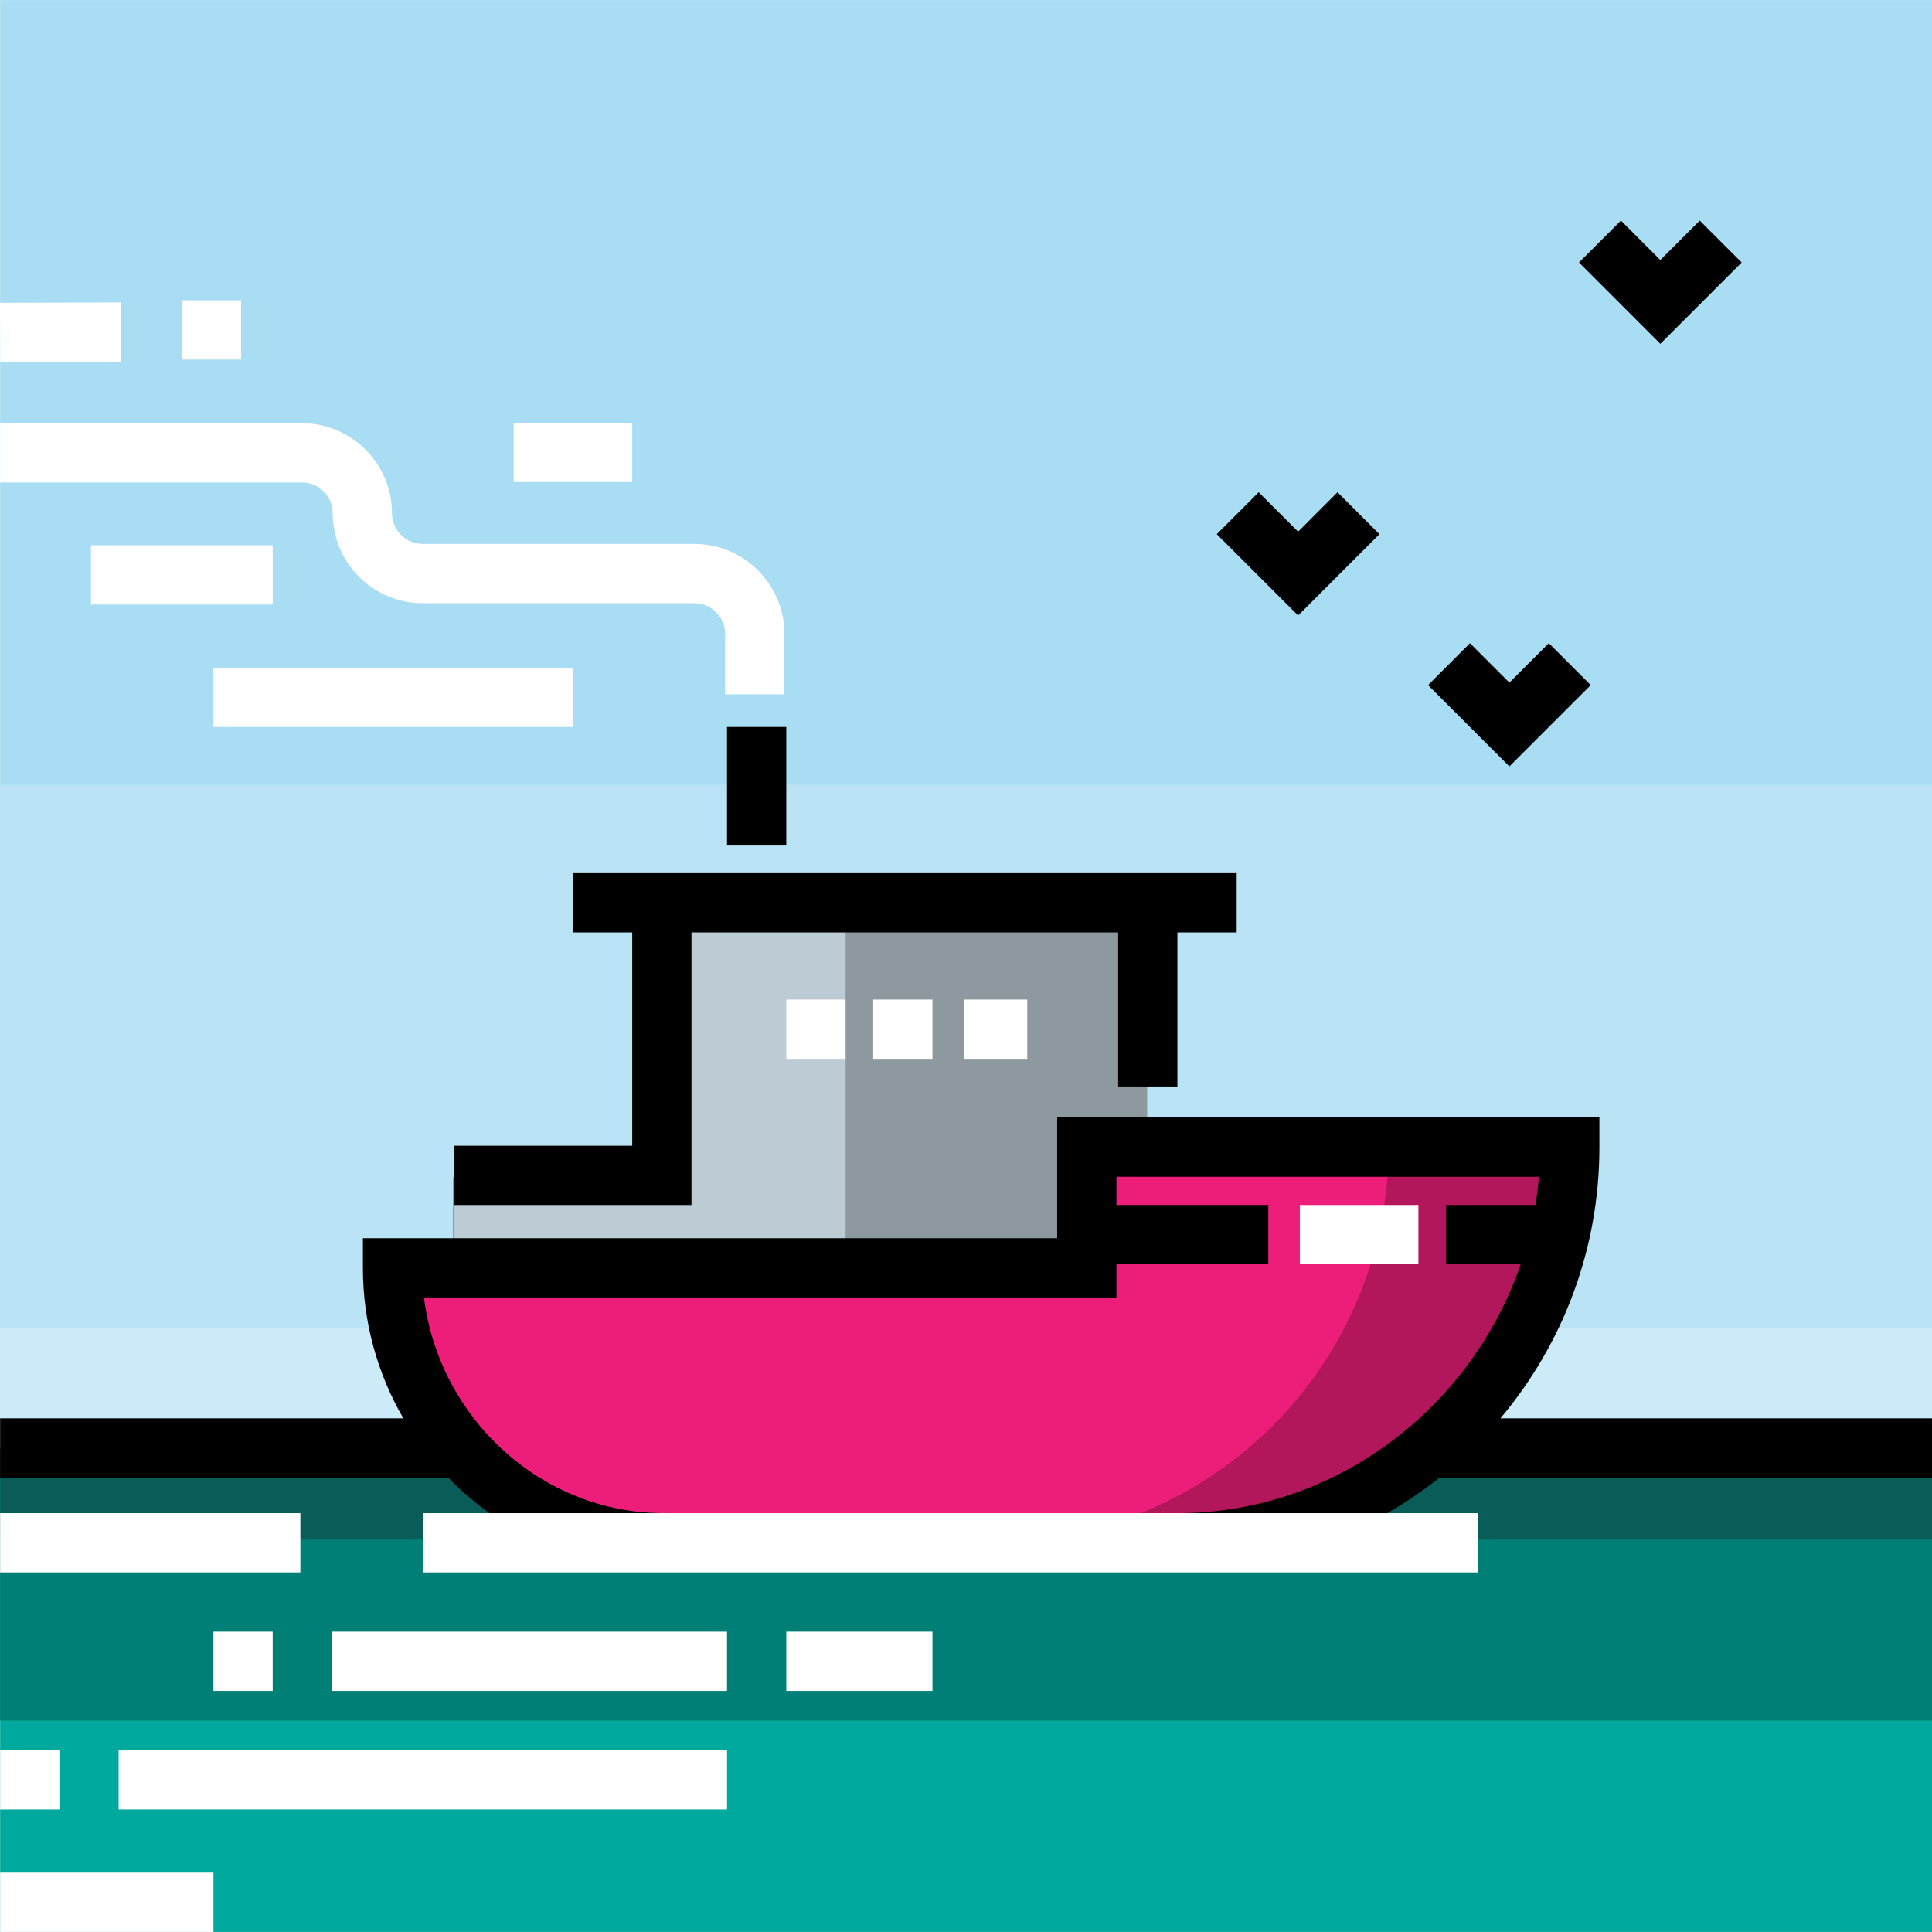
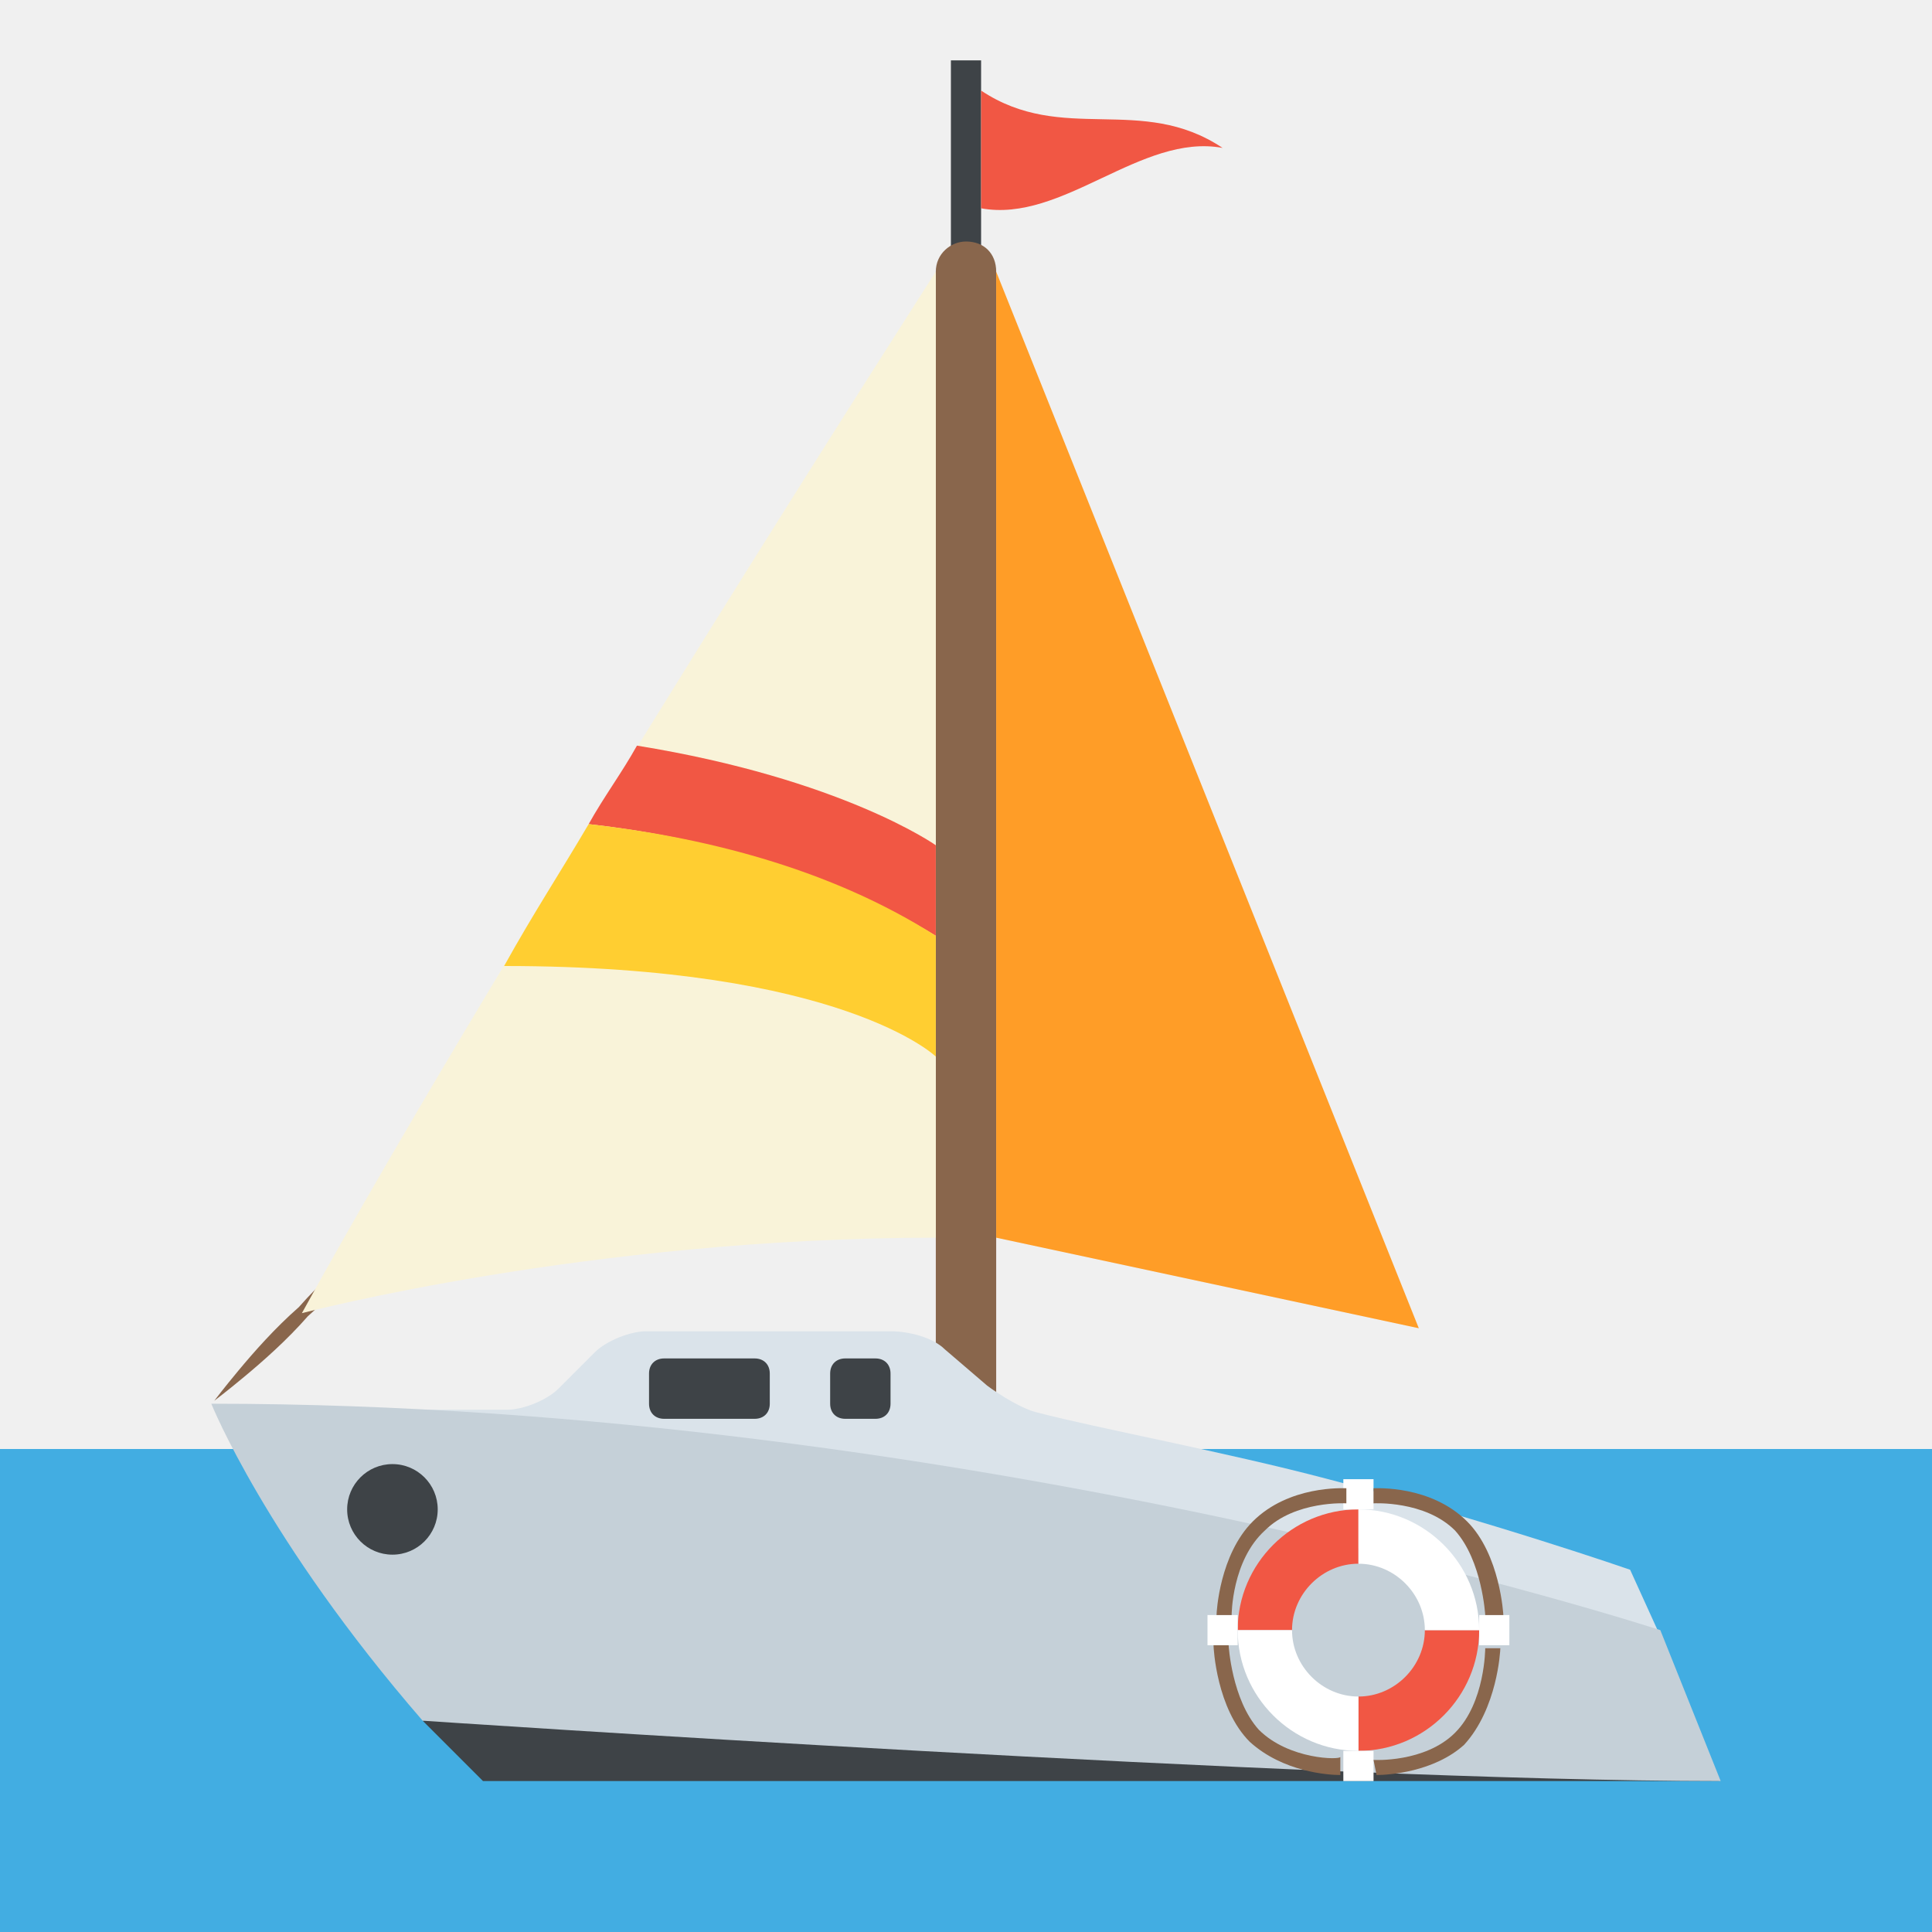
- <svg xmlns="http://www.w3.org/2000/svg" version="1.1" id="Layer_1" viewBox="0 0 512.005 512.005" xml:space="preserve">
-   <rect x="0.03" y="0.016" style="fill:#A9DDF3;" width="511.975" height="383.981" />
-   <rect x="0.03" y="208.008" style="fill:#BAE4F5;" width="511.975" height="175.987" />
-   <rect x="0.03" y="351.999" style="fill:#CBEBF8;" width="511.975" height="31.998" />
-   <polygon style="fill:#8E999F;" points="304.016,304.688 288.016,304.688 288.016,335.999 120.024,335.999 120.024,312.001   176.022,312.001 176.022,240.005 304.016,240.005 " />
-   <polygon style="fill:#BDCCD4;" points="175.924,239.775 175.924,312.017 120.433,312.017 120.433,336.098 176.022,336.098   200.02,336.098 224.085,336.098 224.085,239.775 " />
-   <rect x="0.03" y="383.964" style="fill:#00A99D;" width="511.975" height="128.025" />
-   <rect x="0.03" y="383.964" style="fill:#007F76;" width="511.975" height="72.028" />
-   <rect x="0.03" y="383.964" style="fill:#095C57;" width="511.975" height="24.031" />
-   <path style="fill:#ED1E79;" d="M312.015,407.996c57.434,0,103.995-46.56,103.995-103.995l0,0H288.016V336H104.025l0,0  c0,39.762,32.233,71.997,71.997,71.997" />
-   <path style="fill:#B2165B;" d="M368.013,303.641c0,57.584-46.56,104.698-103.995,104.698h47.998  c57.434,0,103.995-47.114,103.995-104.698H368.013z" />
-   <rect x="344.484" y="319.344" style="fill:#FFFFFF;" width="31.41" height="15.705" />
-   <polygon points="151.843,231.4 151.843,247.104 167.548,247.104 167.548,303.641 120.433,303.641 120.433,319.346 183.252,319.346   183.252,247.104 296.327,247.104 296.327,287.937 312.031,287.937 312.031,247.104 327.736,247.104 327.736,231.4 " />
-   <g>
-     <rect x="208.376" y="264.901" style="fill:#FFFFFF;" width="15.705" height="15.705" />
-     <rect x="231.41" y="264.901" style="fill:#FFFFFF;" width="15.705" height="15.705" />
-     <rect x="255.49" y="264.901" style="fill:#FFFFFF;" width="16.752" height="15.705" />
+ <svg xmlns="http://www.w3.org/2000/svg" width="800px" height="800px" viewBox="0 0 64 64" aria-hidden="true" role="img" class="iconify iconify--emojione" preserveAspectRatio="xMidYMid meet">
+   <path fill="#42ade2" d="M0 48h64v16H0z">
+ 
+ </path>
+   <g fill="#3e4347">
+     <path d="M31.5 2h1v10h-1z">
+ 
+ </path>
+     <path d="M57 59H16l-2-2s16.7-3.2 43 2">
+ 
+ </path>
  </g>
-   <rect x="192.671" y="192.659" width="15.705" height="31.41" />
-   <path d="M512.005,375.883H397.632c16.359-19.453,26.23-44.534,26.23-71.882v-7.852H280.163v31.999H96.173V336  c0,14.522,3.916,28.139,10.719,39.884H0.03v15.705h118.749c14.52,14.947,34.808,24.261,57.243,24.261l-0.098-14.838  c-32.712,0-59.684-25.479-63.568-57.159h183.513v-8.801h40.244v-15.705h-40.244v-7.492H407.84c-0.205,2.528-0.533,5.022-0.932,7.492  h-23.682v15.705h19.768c-12.944,37.82-48.812,65.96-90.963,65.96l-0.017,14.838c26.232,0,50.381-9.082,69.476-24.261h130.514  L512.005,375.883L512.005,375.883z" />
-   <g>
-     <path style="fill:#FFFFFF;" d="M207.872,184.007h-15.705v-15.999c0-4.493-3.655-8.147-8.147-8.147h-71.997   c-13.152,0-23.851-10.7-23.851-23.851c0-4.493-3.655-8.147-8.147-8.147H0.03v-15.705h79.996c13.152,0,23.851,10.7,23.851,23.851   c0,4.493,3.655,8.147,8.147,8.147h71.997c13.151,0,23.851,10.7,23.851,23.851V184.007z" />
-     <rect x="136.134" y="112.041" style="fill:#FFFFFF;" width="31.41" height="15.705" />
-     <rect x="56.563" y="176.954" style="fill:#FFFFFF;" width="95.275" height="15.705" />
-     <rect x="24.107" y="144.498" style="fill:#FFFFFF;" width="48.161" height="15.705" />
-     <rect x="112.053" y="401.009" style="fill:#FFFFFF;" width="279.545" height="15.705" />
-     <rect x="87.973" y="432.418" style="fill:#FFFFFF;" width="104.698" height="15.705" />
-     <rect x="208.376" y="432.418" style="fill:#FFFFFF;" width="38.738" height="15.705" />
-     <rect x="31.436" y="463.828" style="fill:#FFFFFF;" width="161.235" height="15.705" />
-     <rect x="0.03" y="463.828" style="fill:#FFFFFF;" width="15.705" height="15.705" />
-     <rect x="0.03" y="496.284" style="fill:#FFFFFF;" width="56.537" height="15.705" />
-     <rect x="0.03" y="401.009" style="fill:#FFFFFF;" width="79.571" height="15.705" />
-     <rect x="56.563" y="432.418" style="fill:#FFFFFF;" width="15.705" height="15.705" />
+   <path d="M33 47c0 .6-.4 1-1 1c-.5 0-1-.4-1-1V9c0-.6.5-1 1-1c.6 0 1 .4 1 1v38" fill="#89664c">
+ 
+ </path>
+   <path d="M54 52s-4.6-1.6-10-3c-3.4-.9-7.7-1.7-9.6-2.2c-.5-.1-1.3-.6-1.7-.9l-1.4-1.2c-.4-.4-1.2-.6-1.8-.6h-8.1c-.5 0-1.3.3-1.7.7L18.5 46c-.4.4-1.2.7-1.7.7H12c-.5 0-.9.4-.8 1l2 8c.1.5.7 1 1.2 1H54l1-2.5l-1-2.2" fill="#dae3ea">
+ 
+ </path>
+   <path d="M7 46.5S8.8 51 14 57c0 0 29.6 2 43 2l-2-5s-23-7.5-48-7.5" fill="#c5d0d8">
+ 
+ </path>
+   <g fill="#3e4347">
+     <path d="M29.5 46.5c0 .3-.2.5-.5.5h-1c-.3 0-.5-.2-.5-.5v-1c0-.3.2-.5.5-.5h1c.3 0 .5.2.5.5v1">
+ 
+ </path>
+     <path d="M25.5 46.5c0 .3-.2.5-.5.5h-3c-.3 0-.5-.2-.5-.5v-1c0-.3.2-.5.5-.5h3c.3 0 .5.2.5.5v1">
+ 
+ </path>
  </g>
-   <polygon points="344.014,163.113 322.461,141.562 333.567,130.457 344.014,140.904 354.459,130.457 365.566,141.562 " />
-   <polygon points="400.01,203.111 378.458,181.56 389.565,170.455 400.01,180.902 410.457,170.455 421.563,181.56 " />
-   <polygon points="440.008,91.117 418.456,69.565 429.563,58.461 440.008,68.908 450.455,58.461 461.561,69.565 " />
-   <g>
-     <rect x="8.172" y="72.06" transform="matrix(-0.0032 -1 1 -0.0032 -71.983 104.3656)" style="fill:#FFFFFF;" width="15.705" height="31.999" />
-     <rect x="48.187" y="79.585" style="fill:#FFFFFF;" width="15.705" height="15.705" />
+   <path d="M12 41.3c-.6.5-1.4 1.2-2.1 2c-.8.7-1.5 1.5-2 2.1c-.5.6-.8 1-.8 1s.4-.3 1-.8s1.4-1.2 2.1-2c.8-.7 1.5-1.5 2-2.1c.5-.6.8-1 .8-1s-.4.3-1 .8" fill="#89664c">
+ 
+ </path>
+   <path d="M31 9S17 30.8 10 43.5c0 0 9.5-2.5 21-2.5V9z" fill="#f9f3d9">
+ 
+ </path>
+   <path fill="#ff9d27" d="M33 9v32l14 3z">
+ 
+ </path>
+   <g fill="#f15744">
+     <path d="M42.8 54H41c0-2.2 1.8-4 4-4v1.8c-1.2 0-2.2 1-2.2 2.2">
+ 
+ </path>
+     <path d="M45 58v-1.8c1.2 0 2.2-1 2.2-2.2H49c0 2.2-1.8 4-4 4">
+ 
+ </path>
  </g>
+   <g fill="#ffffff">
+     <path d="M45 58c-2.2 0-4-1.8-4-4h1.8c0 1.2 1 2.2 2.2 2.2V58">
+ 
+ </path>
+     <path d="M49 54h-1.8c0-1.2-1-2.2-2.2-2.2V50c2.2 0 4 1.8 4 4">
+ 
+ </path>
+   </g>
+   <g fill="#f15744">
+     <path d="M32.5 3v3.9c2.7.5 5.3-2.5 8-2c-2.7-1.8-5.3-.1-8-1.9">
+ 
+ </path>
+     <path d="M21.1 24.7c-.5.9-1.1 1.7-1.6 2.6c3.6.4 7.9 1.5 11.5 3.7v-3s-3.1-2.2-9.9-3.3">
+ 
+ </path>
+   </g>
+   <path d="M16.7 32C27.9 32 31 35 31 35v-4c-3.6-2.3-7.9-3.3-11.5-3.7c-1 1.7-1.8 2.9-2.8 4.7" fill="#ffce31">
+ 
+ </path>
+   <g fill="#ffffff">
+     <path d="M44.5 49h1v1h-1z">
+ 
+ </path>
+     <path d="M44.5 58h1v1h-1z">
+ 
+ </path>
+     <path d="M49 53.5h1v1h-1z">
+ 
+ </path>
+     <path d="M40 53.5h1v1h-1z">
+ 
+ </path>
+   </g>
+   <g fill="#89664c">
+     <path d="M40.8 53.5h-.5c0-.1.1-2 1.2-3.1c1.2-1.2 3-1.1 3.1-1.1v.5s-1.7-.1-2.7.9c-1.1 1-1.1 2.8-1.1 2.8">
+ 
+ </path>
+     <path d="M49.2 53.5s-.1-1.8-1-2.8c-1-1-2.7-.9-2.7-.9v-.5c.1 0 1.9-.1 3.1 1.1c1.1 1.1 1.2 3.1 1.2 3.1h-.6">
+ 
+ </path>
+     <path d="M44.4 58.8c-.4 0-1.9-.1-3-1.1c-1.1-1.1-1.2-3.1-1.2-3.2h.5s.1 1.8 1 2.8c1 1 2.7 1 2.7.9v.6c.1 0 .1 0 0 0">
+ 
+ </path>
+     <path d="M45.6 58.8c-.1 0-.1 0 0 0l-.1-.5s1.7.1 2.7-.9c1-1 1-2.8 1-2.8h.5c0 .1-.1 2-1.2 3.2c-1 .9-2.5 1-2.9 1">
+ 
+ </path>
+   </g>
+   <circle cx="13" cy="50" r="1.5" fill="#3e4347">
+ 
+ </circle>
</svg>
